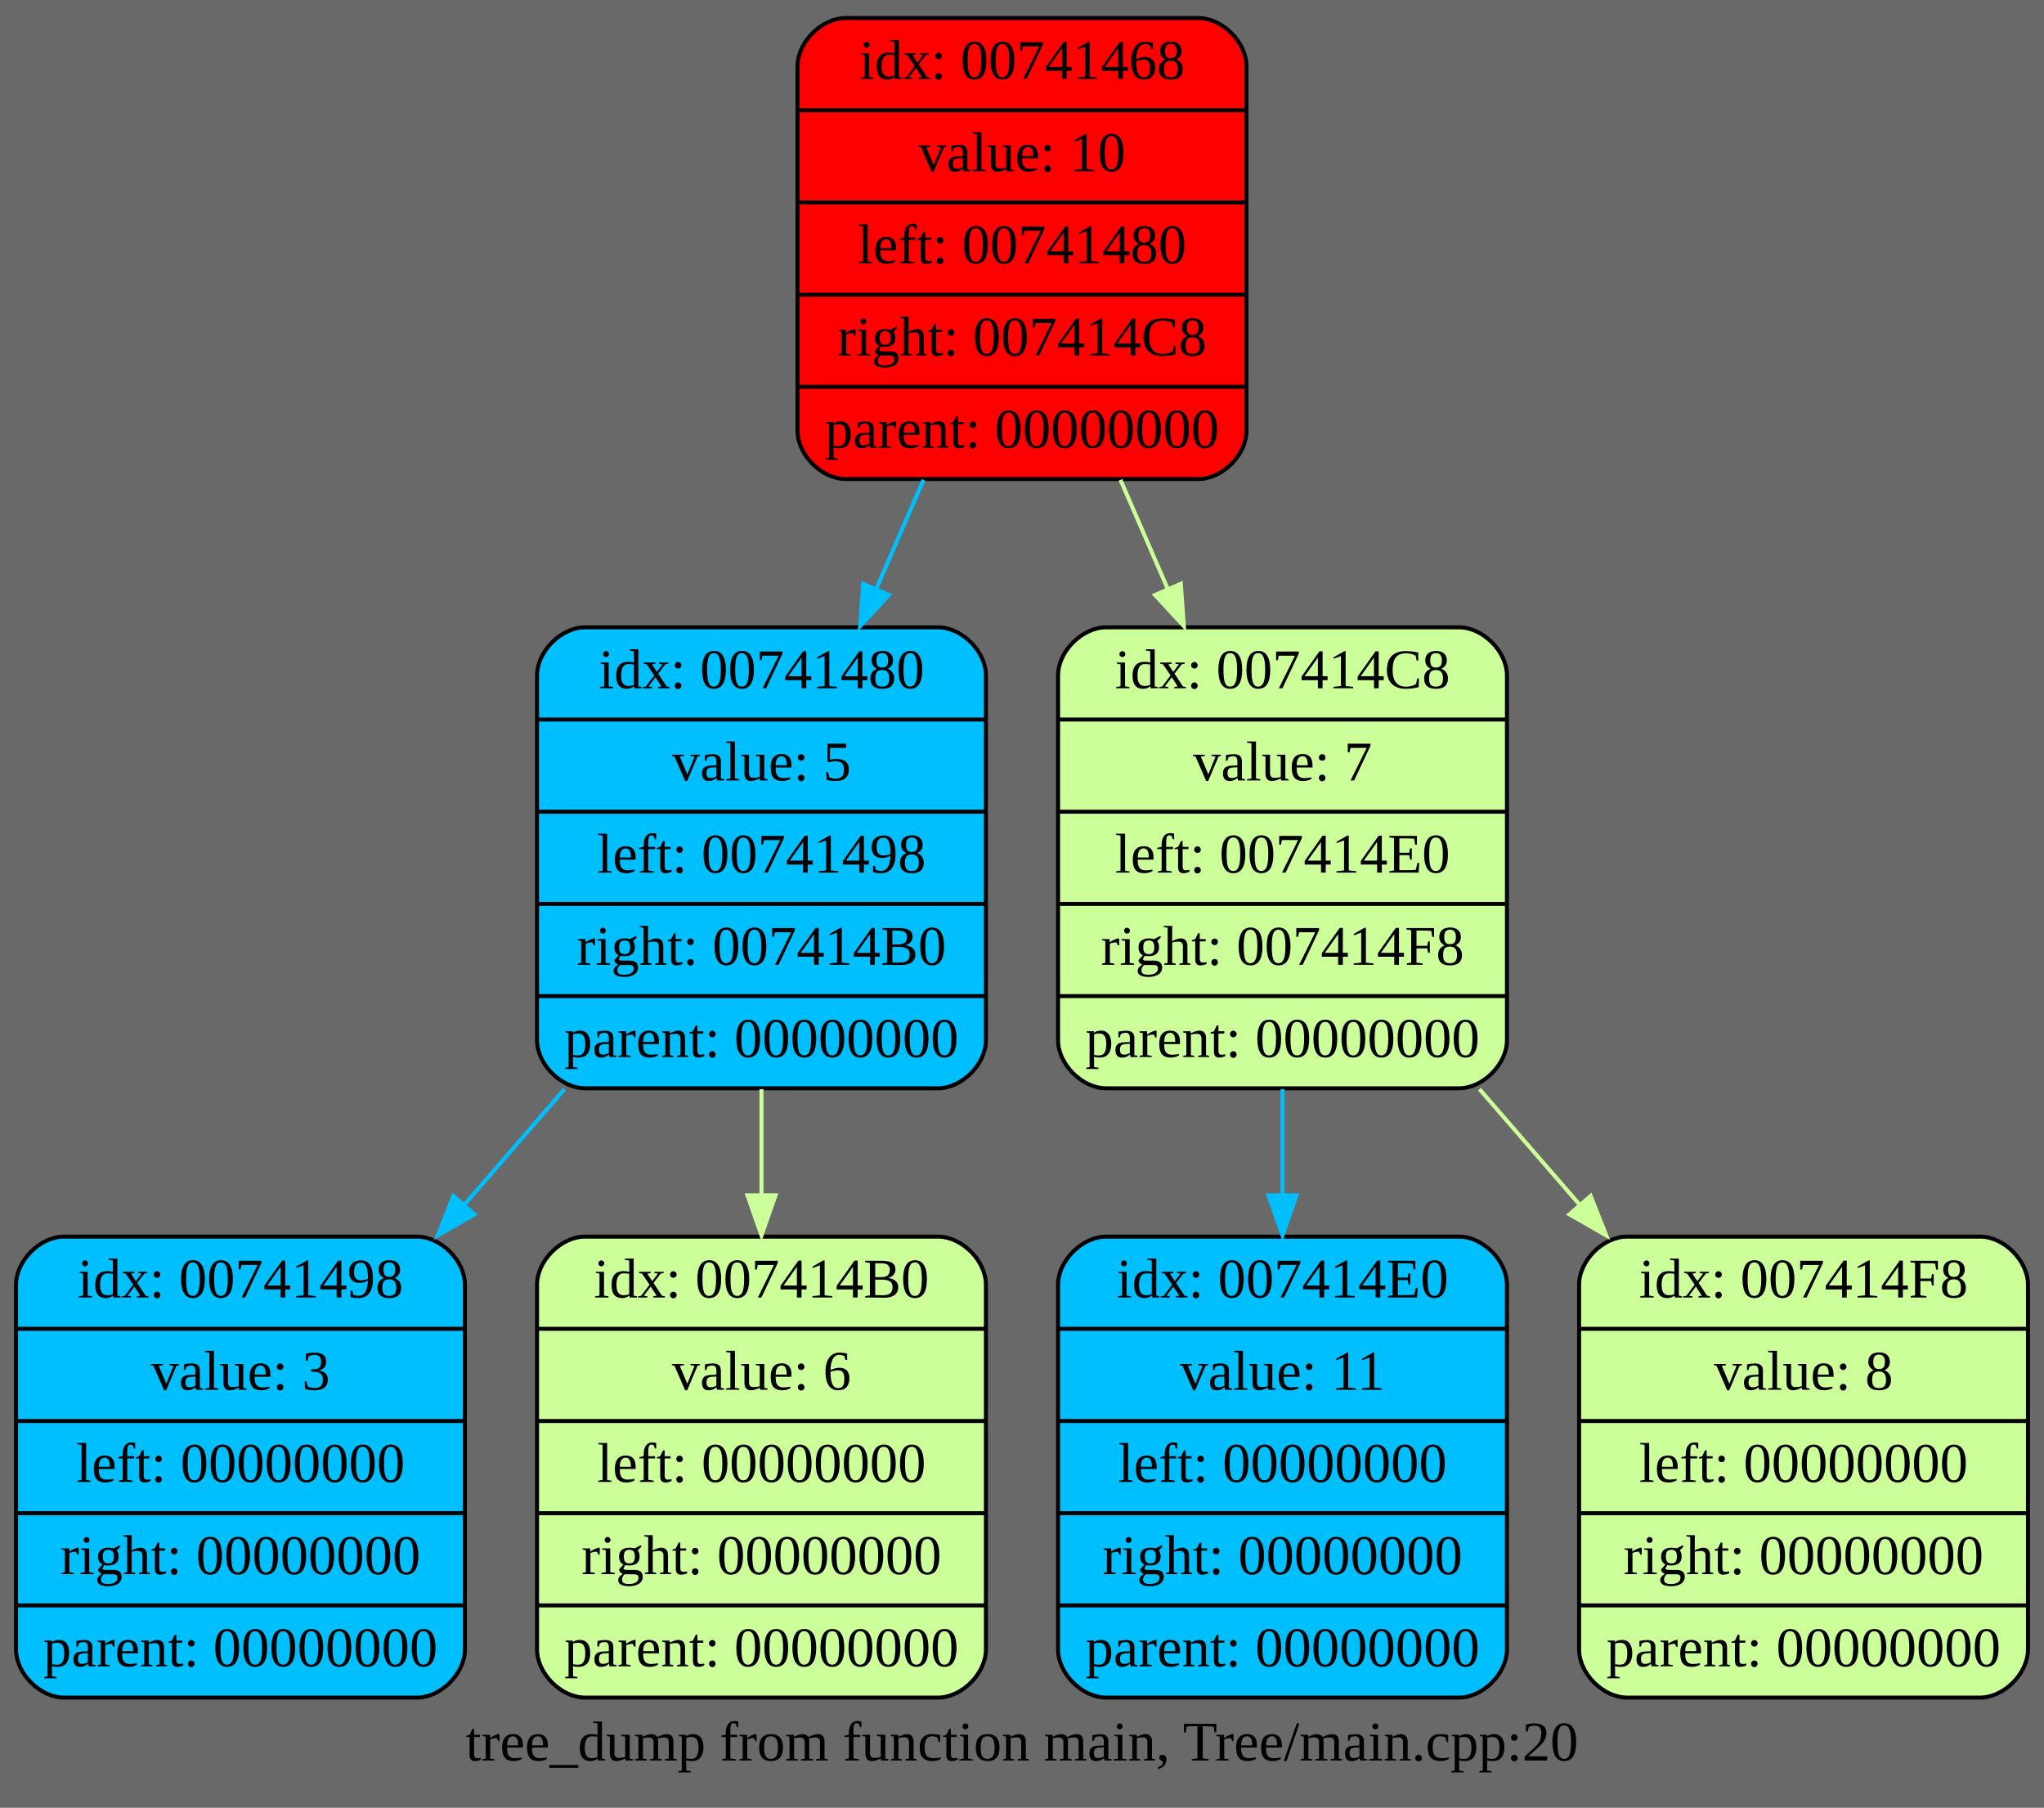
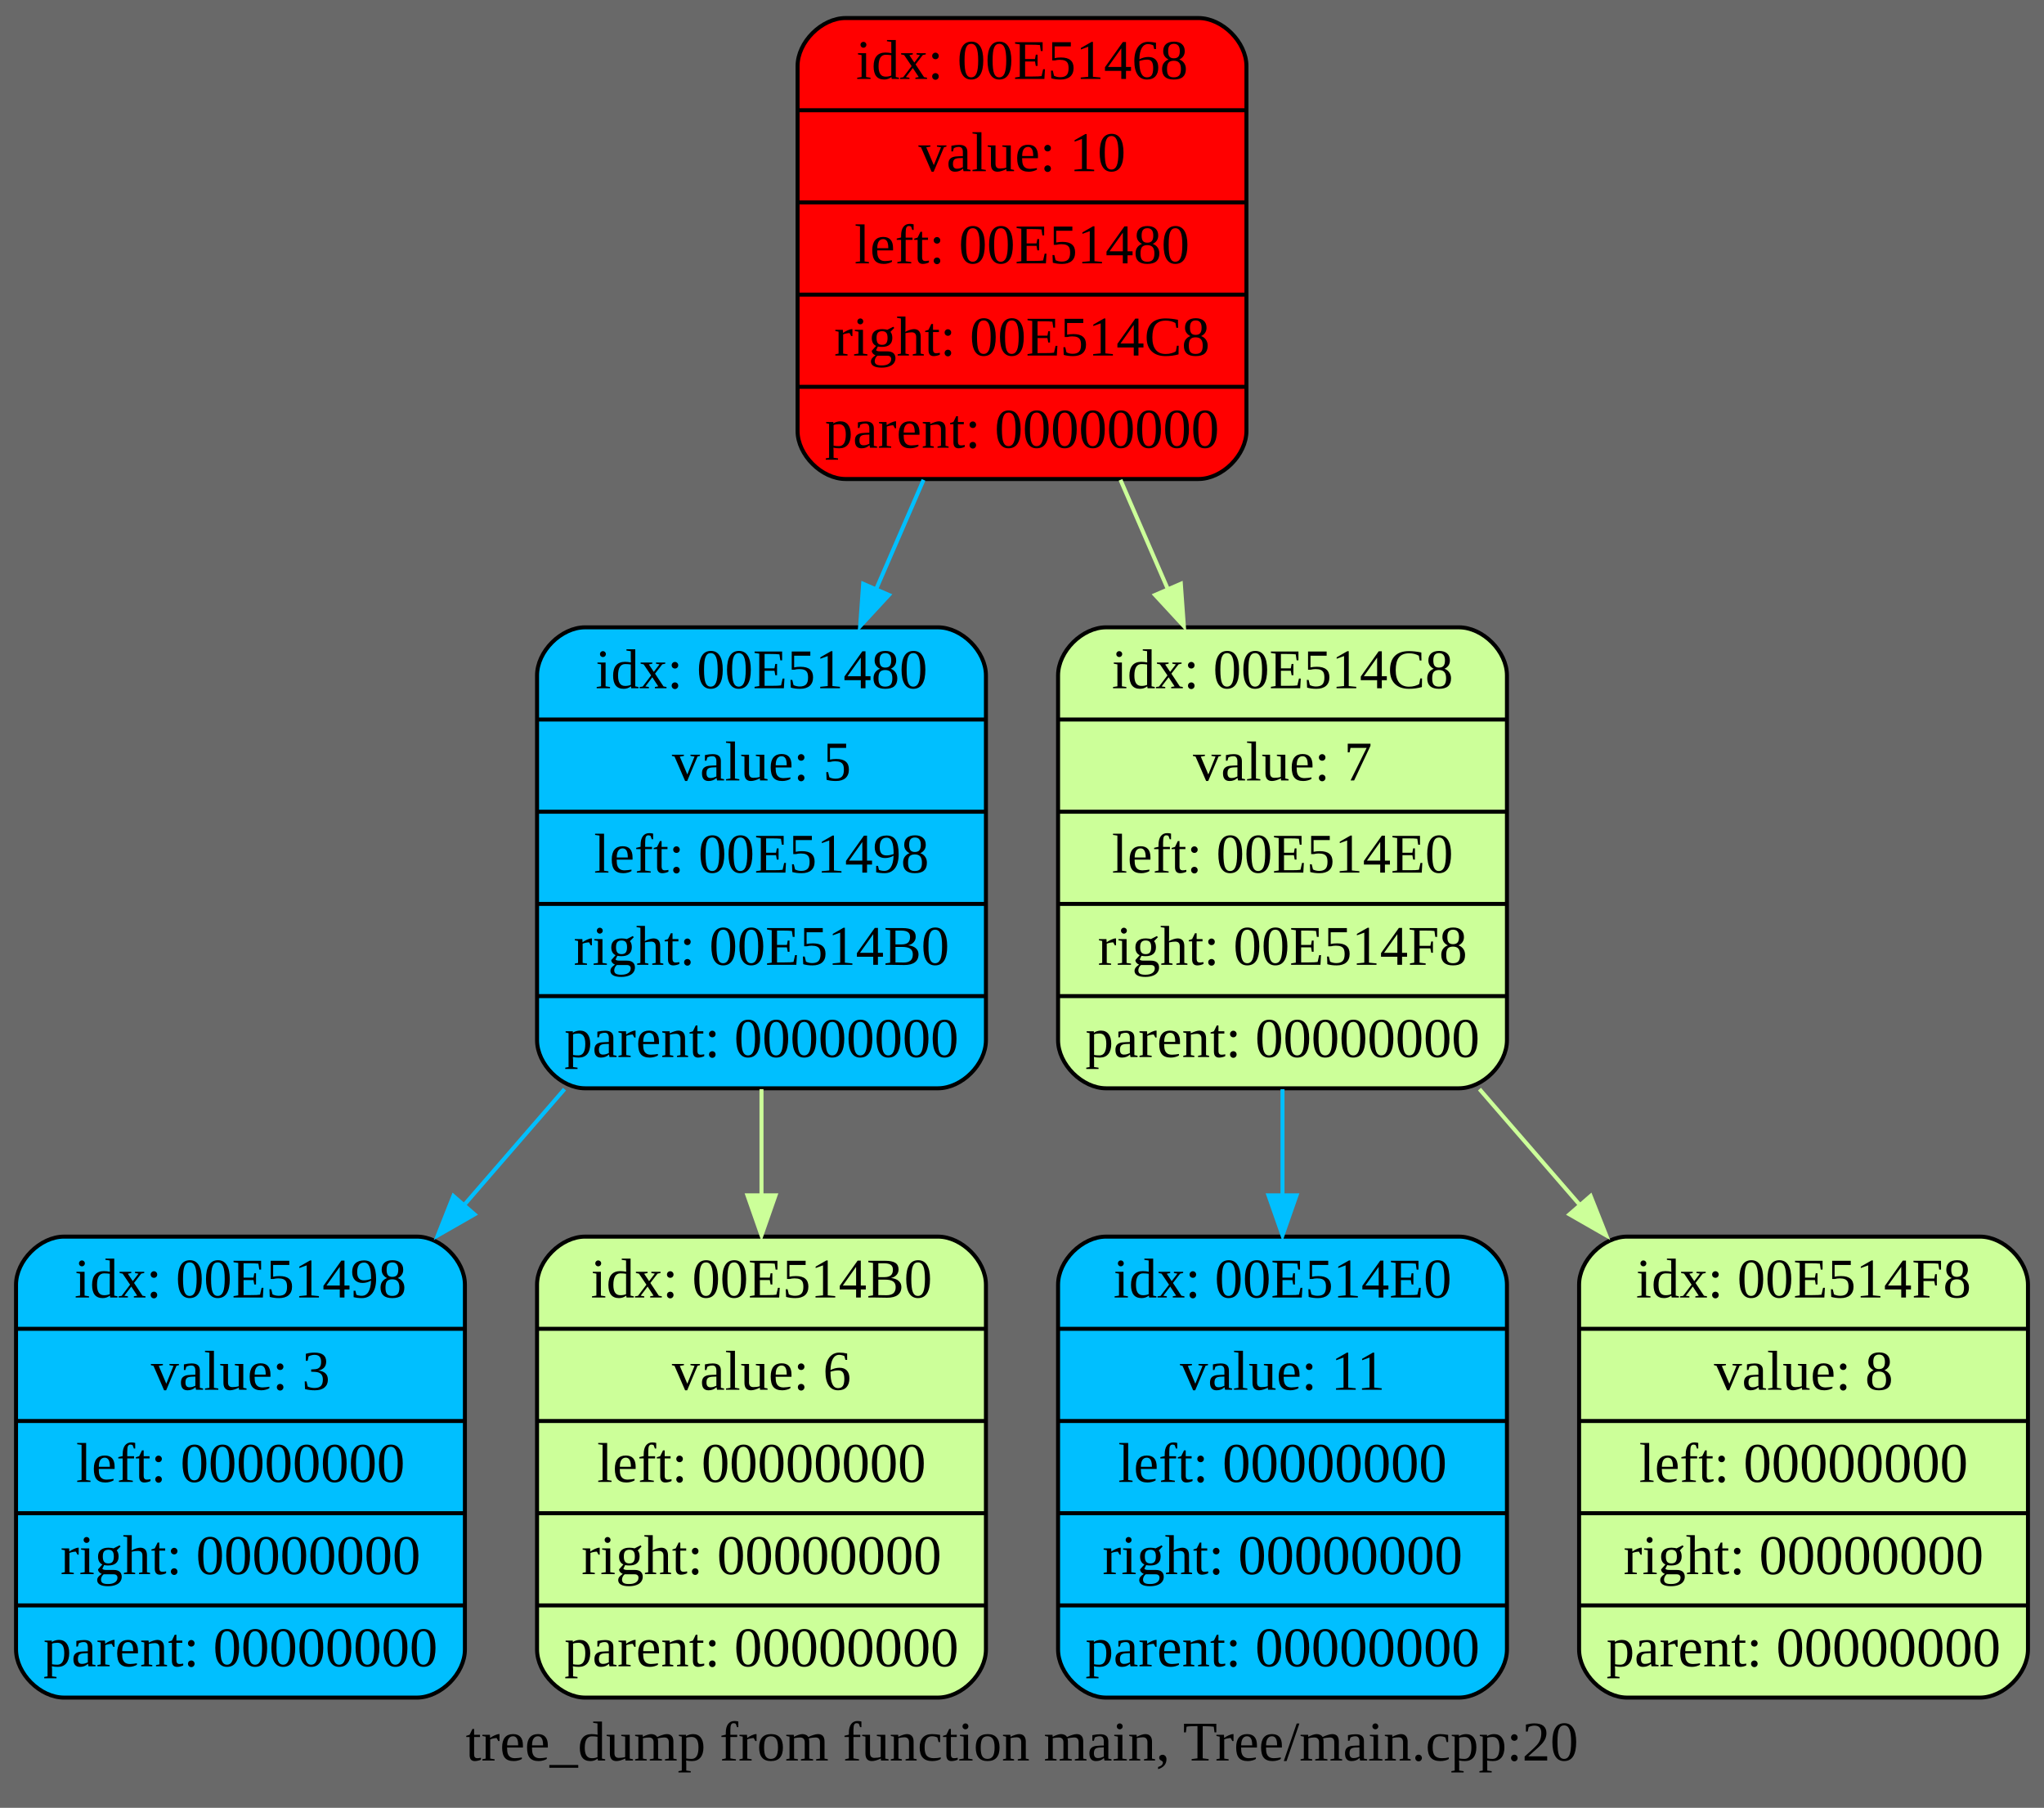
<svg xmlns="http://www.w3.org/2000/svg" width="510pt" height="451pt" viewBox="0.00 0.00 510.00 451.00">
  <g id="graph0" class="graph" transform="scale(1 1) rotate(0) translate(4 447)">
    <polygon fill="#696969" stroke="none" points="-4,4 -4,-447 506,-447 506,4 -4,4" />
    <text text-anchor="middle" x="251" y="-7.8" font-family="Times New Roman,serif" font-size="14.00">tree_dump from function main, Tree/main.cpp:20</text>
    <g id="node1" class="node">
      <path fill="#ff0000" stroke="black" d="M207,-327.5C207,-327.5 295,-327.5 295,-327.5 301,-327.5 307,-333.5 307,-339.5 307,-339.5 307,-430.5 307,-430.5 307,-436.5 301,-442.5 295,-442.5 295,-442.5 207,-442.5 207,-442.5 201,-442.5 195,-436.5 195,-430.5 195,-430.5 195,-339.5 195,-339.5 195,-333.5 201,-327.5 207,-327.5" />
-       <text text-anchor="middle" x="251" y="-427.3" font-family="Times New Roman,serif" font-size="14.00">idx: 00741468</text>
+       <text text-anchor="middle" x="251" y="-427.3" font-family="Times New Roman,serif" font-size="14.00">idx: 00E51468</text>
      <polyline fill="none" stroke="black" points="195,-419.5 307,-419.5" />
      <text text-anchor="middle" x="251" y="-404.3" font-family="Times New Roman,serif" font-size="14.00">value: 10</text>
      <polyline fill="none" stroke="black" points="195,-396.5 307,-396.5" />
-       <text text-anchor="middle" x="251" y="-381.3" font-family="Times New Roman,serif" font-size="14.00">left: 00741480</text>
+       <text text-anchor="middle" x="251" y="-381.3" font-family="Times New Roman,serif" font-size="14.00">left: 00E51480</text>
      <polyline fill="none" stroke="black" points="195,-373.5 307,-373.5" />
-       <text text-anchor="middle" x="251" y="-358.3" font-family="Times New Roman,serif" font-size="14.00">right: 007414C8</text>
+       <text text-anchor="middle" x="251" y="-358.3" font-family="Times New Roman,serif" font-size="14.00">right: 00E514C8</text>
      <polyline fill="none" stroke="black" points="195,-350.5 307,-350.5" />
      <text text-anchor="middle" x="251" y="-335.3" font-family="Times New Roman,serif" font-size="14.00">parent: 00000000</text>
    </g>
    <g id="node2" class="node">
      <path fill="#00bfff" stroke="black" d="M142,-175.5C142,-175.5 230,-175.5 230,-175.5 236,-175.5 242,-181.5 242,-187.5 242,-187.5 242,-278.5 242,-278.5 242,-284.5 236,-290.5 230,-290.5 230,-290.5 142,-290.5 142,-290.5 136,-290.5 130,-284.5 130,-278.5 130,-278.5 130,-187.5 130,-187.5 130,-181.5 136,-175.5 142,-175.5" />
-       <text text-anchor="middle" x="186" y="-275.3" font-family="Times New Roman,serif" font-size="14.00">idx: 00741480</text>
+       <text text-anchor="middle" x="186" y="-275.3" font-family="Times New Roman,serif" font-size="14.00">idx: 00E51480</text>
      <polyline fill="none" stroke="black" points="130,-267.5 242,-267.5" />
      <text text-anchor="middle" x="186" y="-252.3" font-family="Times New Roman,serif" font-size="14.00">value: 5</text>
      <polyline fill="none" stroke="black" points="130,-244.5 242,-244.5" />
-       <text text-anchor="middle" x="186" y="-229.3" font-family="Times New Roman,serif" font-size="14.00">left: 00741498</text>
+       <text text-anchor="middle" x="186" y="-229.3" font-family="Times New Roman,serif" font-size="14.00">left: 00E51498</text>
      <polyline fill="none" stroke="black" points="130,-221.5 242,-221.5" />
-       <text text-anchor="middle" x="186" y="-206.3" font-family="Times New Roman,serif" font-size="14.00">right: 007414B0</text>
+       <text text-anchor="middle" x="186" y="-206.3" font-family="Times New Roman,serif" font-size="14.00">right: 00E514B0</text>
      <polyline fill="none" stroke="black" points="130,-198.5 242,-198.5" />
      <text text-anchor="middle" x="186" y="-183.3" font-family="Times New Roman,serif" font-size="14.00">parent: 00000000</text>
    </g>
    <g id="edge1" class="edge">
      <path fill="none" stroke="#00bfff" d="M226.43,-327.29C222.58,-318.42 218.58,-309.19 214.66,-300.14" />
      <polygon fill="#00bfff" stroke="#00bfff" points="217.8,-298.57 210.61,-290.79 211.37,-301.36 217.8,-298.57" />
    </g>
    <g id="node5" class="node">
      <path fill="#ccff99" stroke="black" d="M272,-175.5C272,-175.5 360,-175.5 360,-175.5 366,-175.5 372,-181.5 372,-187.5 372,-187.5 372,-278.5 372,-278.5 372,-284.5 366,-290.5 360,-290.5 360,-290.5 272,-290.5 272,-290.5 266,-290.5 260,-284.5 260,-278.5 260,-278.5 260,-187.5 260,-187.5 260,-181.5 266,-175.5 272,-175.5" />
-       <text text-anchor="middle" x="316" y="-275.3" font-family="Times New Roman,serif" font-size="14.00">idx: 007414C8</text>
+       <text text-anchor="middle" x="316" y="-275.3" font-family="Times New Roman,serif" font-size="14.00">idx: 00E514C8</text>
      <polyline fill="none" stroke="black" points="260,-267.5 372,-267.5" />
      <text text-anchor="middle" x="316" y="-252.3" font-family="Times New Roman,serif" font-size="14.00">value: 7</text>
      <polyline fill="none" stroke="black" points="260,-244.5 372,-244.5" />
-       <text text-anchor="middle" x="316" y="-229.3" font-family="Times New Roman,serif" font-size="14.00">left: 007414E0</text>
+       <text text-anchor="middle" x="316" y="-229.3" font-family="Times New Roman,serif" font-size="14.00">left: 00E514E0</text>
      <polyline fill="none" stroke="black" points="260,-221.5 372,-221.5" />
-       <text text-anchor="middle" x="316" y="-206.3" font-family="Times New Roman,serif" font-size="14.00">right: 007414F8</text>
+       <text text-anchor="middle" x="316" y="-206.3" font-family="Times New Roman,serif" font-size="14.00">right: 00E514F8</text>
      <polyline fill="none" stroke="black" points="260,-198.5 372,-198.5" />
      <text text-anchor="middle" x="316" y="-183.3" font-family="Times New Roman,serif" font-size="14.00">parent: 00000000</text>
    </g>
    <g id="edge4" class="edge">
      <path fill="none" stroke="#ccff99" d="M275.57,-327.29C279.42,-318.42 283.42,-309.19 287.34,-300.14" />
      <polygon fill="#ccff99" stroke="#ccff99" points="290.63,-301.36 291.39,-290.79 284.2,-298.57 290.63,-301.36" />
    </g>
    <g id="node3" class="node">
      <path fill="#00bfff" stroke="black" d="M12,-23.5C12,-23.5 100,-23.5 100,-23.5 106,-23.5 112,-29.5 112,-35.5 112,-35.5 112,-126.5 112,-126.5 112,-132.5 106,-138.5 100,-138.5 100,-138.5 12,-138.5 12,-138.5 6,-138.5 0,-132.5 0,-126.5 0,-126.5 0,-35.5 0,-35.5 0,-29.5 6,-23.5 12,-23.5" />
-       <text text-anchor="middle" x="56" y="-123.3" font-family="Times New Roman,serif" font-size="14.00">idx: 00741498</text>
+       <text text-anchor="middle" x="56" y="-123.3" font-family="Times New Roman,serif" font-size="14.00">idx: 00E51498</text>
      <polyline fill="none" stroke="black" points="0,-115.5 112,-115.5" />
      <text text-anchor="middle" x="56" y="-100.3" font-family="Times New Roman,serif" font-size="14.00">value: 3</text>
      <polyline fill="none" stroke="black" points="0,-92.5 112,-92.5" />
      <text text-anchor="middle" x="56" y="-77.3" font-family="Times New Roman,serif" font-size="14.00">left: 00000000</text>
      <polyline fill="none" stroke="black" points="0,-69.5 112,-69.5" />
      <text text-anchor="middle" x="56" y="-54.3" font-family="Times New Roman,serif" font-size="14.00">right: 00000000</text>
      <polyline fill="none" stroke="black" points="0,-46.5 112,-46.5" />
      <text text-anchor="middle" x="56" y="-31.3" font-family="Times New Roman,serif" font-size="14.00">parent: 00000000</text>
    </g>
    <g id="edge2" class="edge">
      <path fill="none" stroke="#00bfff" d="M136.85,-175.29C128.68,-165.86 120.16,-156.03 111.84,-146.43" />
      <polygon fill="#00bfff" stroke="#00bfff" points="114.41,-144.05 105.22,-138.79 109.12,-148.64 114.41,-144.05" />
    </g>
    <g id="node4" class="node">
      <path fill="#ccff99" stroke="black" d="M142,-23.5C142,-23.5 230,-23.5 230,-23.5 236,-23.5 242,-29.5 242,-35.5 242,-35.5 242,-126.5 242,-126.5 242,-132.5 236,-138.5 230,-138.5 230,-138.5 142,-138.5 142,-138.5 136,-138.5 130,-132.5 130,-126.5 130,-126.5 130,-35.5 130,-35.5 130,-29.5 136,-23.5 142,-23.5" />
-       <text text-anchor="middle" x="186" y="-123.3" font-family="Times New Roman,serif" font-size="14.00">idx: 007414B0</text>
+       <text text-anchor="middle" x="186" y="-123.3" font-family="Times New Roman,serif" font-size="14.00">idx: 00E514B0</text>
      <polyline fill="none" stroke="black" points="130,-115.5 242,-115.5" />
      <text text-anchor="middle" x="186" y="-100.3" font-family="Times New Roman,serif" font-size="14.00">value: 6</text>
      <polyline fill="none" stroke="black" points="130,-92.5 242,-92.5" />
      <text text-anchor="middle" x="186" y="-77.3" font-family="Times New Roman,serif" font-size="14.00">left: 00000000</text>
      <polyline fill="none" stroke="black" points="130,-69.5 242,-69.5" />
      <text text-anchor="middle" x="186" y="-54.3" font-family="Times New Roman,serif" font-size="14.00">right: 00000000</text>
      <polyline fill="none" stroke="black" points="130,-46.5 242,-46.5" />
      <text text-anchor="middle" x="186" y="-31.3" font-family="Times New Roman,serif" font-size="14.00">parent: 00000000</text>
    </g>
    <g id="edge3" class="edge">
      <path fill="none" stroke="#ccff99" d="M186,-175.29C186,-166.7 186,-157.78 186,-149" />
      <polygon fill="#ccff99" stroke="#ccff99" points="189.5,-148.79 186,-138.79 182.5,-148.79 189.5,-148.79" />
    </g>
    <g id="node6" class="node">
      <path fill="#00bfff" stroke="black" d="M272,-23.5C272,-23.5 360,-23.5 360,-23.5 366,-23.5 372,-29.5 372,-35.5 372,-35.5 372,-126.5 372,-126.5 372,-132.5 366,-138.5 360,-138.5 360,-138.5 272,-138.5 272,-138.5 266,-138.5 260,-132.5 260,-126.5 260,-126.5 260,-35.5 260,-35.5 260,-29.5 266,-23.5 272,-23.5" />
-       <text text-anchor="middle" x="316" y="-123.3" font-family="Times New Roman,serif" font-size="14.00">idx: 007414E0</text>
+       <text text-anchor="middle" x="316" y="-123.3" font-family="Times New Roman,serif" font-size="14.00">idx: 00E514E0</text>
      <polyline fill="none" stroke="black" points="260,-115.5 372,-115.5" />
      <text text-anchor="middle" x="316" y="-100.3" font-family="Times New Roman,serif" font-size="14.00">value: 11</text>
      <polyline fill="none" stroke="black" points="260,-92.5 372,-92.5" />
      <text text-anchor="middle" x="316" y="-77.3" font-family="Times New Roman,serif" font-size="14.00">left: 00000000</text>
      <polyline fill="none" stroke="black" points="260,-69.5 372,-69.5" />
      <text text-anchor="middle" x="316" y="-54.3" font-family="Times New Roman,serif" font-size="14.00">right: 00000000</text>
      <polyline fill="none" stroke="black" points="260,-46.5 372,-46.5" />
      <text text-anchor="middle" x="316" y="-31.3" font-family="Times New Roman,serif" font-size="14.00">parent: 00000000</text>
    </g>
    <g id="edge5" class="edge">
      <path fill="none" stroke="#00bfff" d="M316,-175.29C316,-166.7 316,-157.78 316,-149" />
      <polygon fill="#00bfff" stroke="#00bfff" points="319.5,-148.79 316,-138.79 312.5,-148.79 319.5,-148.79" />
    </g>
    <g id="node7" class="node">
      <path fill="#ccff99" stroke="black" d="M402,-23.5C402,-23.5 490,-23.5 490,-23.5 496,-23.5 502,-29.5 502,-35.5 502,-35.5 502,-126.5 502,-126.5 502,-132.5 496,-138.5 490,-138.5 490,-138.5 402,-138.5 402,-138.5 396,-138.5 390,-132.5 390,-126.5 390,-126.5 390,-35.5 390,-35.5 390,-29.5 396,-23.5 402,-23.5" />
-       <text text-anchor="middle" x="446" y="-123.3" font-family="Times New Roman,serif" font-size="14.00">idx: 007414F8</text>
+       <text text-anchor="middle" x="446" y="-123.3" font-family="Times New Roman,serif" font-size="14.00">idx: 00E514F8</text>
      <polyline fill="none" stroke="black" points="390,-115.5 502,-115.5" />
      <text text-anchor="middle" x="446" y="-100.3" font-family="Times New Roman,serif" font-size="14.00">value: 8</text>
      <polyline fill="none" stroke="black" points="390,-92.5 502,-92.5" />
      <text text-anchor="middle" x="446" y="-77.3" font-family="Times New Roman,serif" font-size="14.00">left: 00000000</text>
      <polyline fill="none" stroke="black" points="390,-69.5 502,-69.5" />
      <text text-anchor="middle" x="446" y="-54.3" font-family="Times New Roman,serif" font-size="14.00">right: 00000000</text>
      <polyline fill="none" stroke="black" points="390,-46.5 502,-46.5" />
      <text text-anchor="middle" x="446" y="-31.3" font-family="Times New Roman,serif" font-size="14.00">parent: 00000000</text>
    </g>
    <g id="edge6" class="edge">
      <path fill="none" stroke="#ccff99" d="M365.15,-175.29C373.32,-165.86 381.84,-156.03 390.16,-146.43" />
      <polygon fill="#ccff99" stroke="#ccff99" points="392.88,-148.64 396.78,-138.79 387.59,-144.05 392.88,-148.64" />
    </g>
  </g>
</svg>
